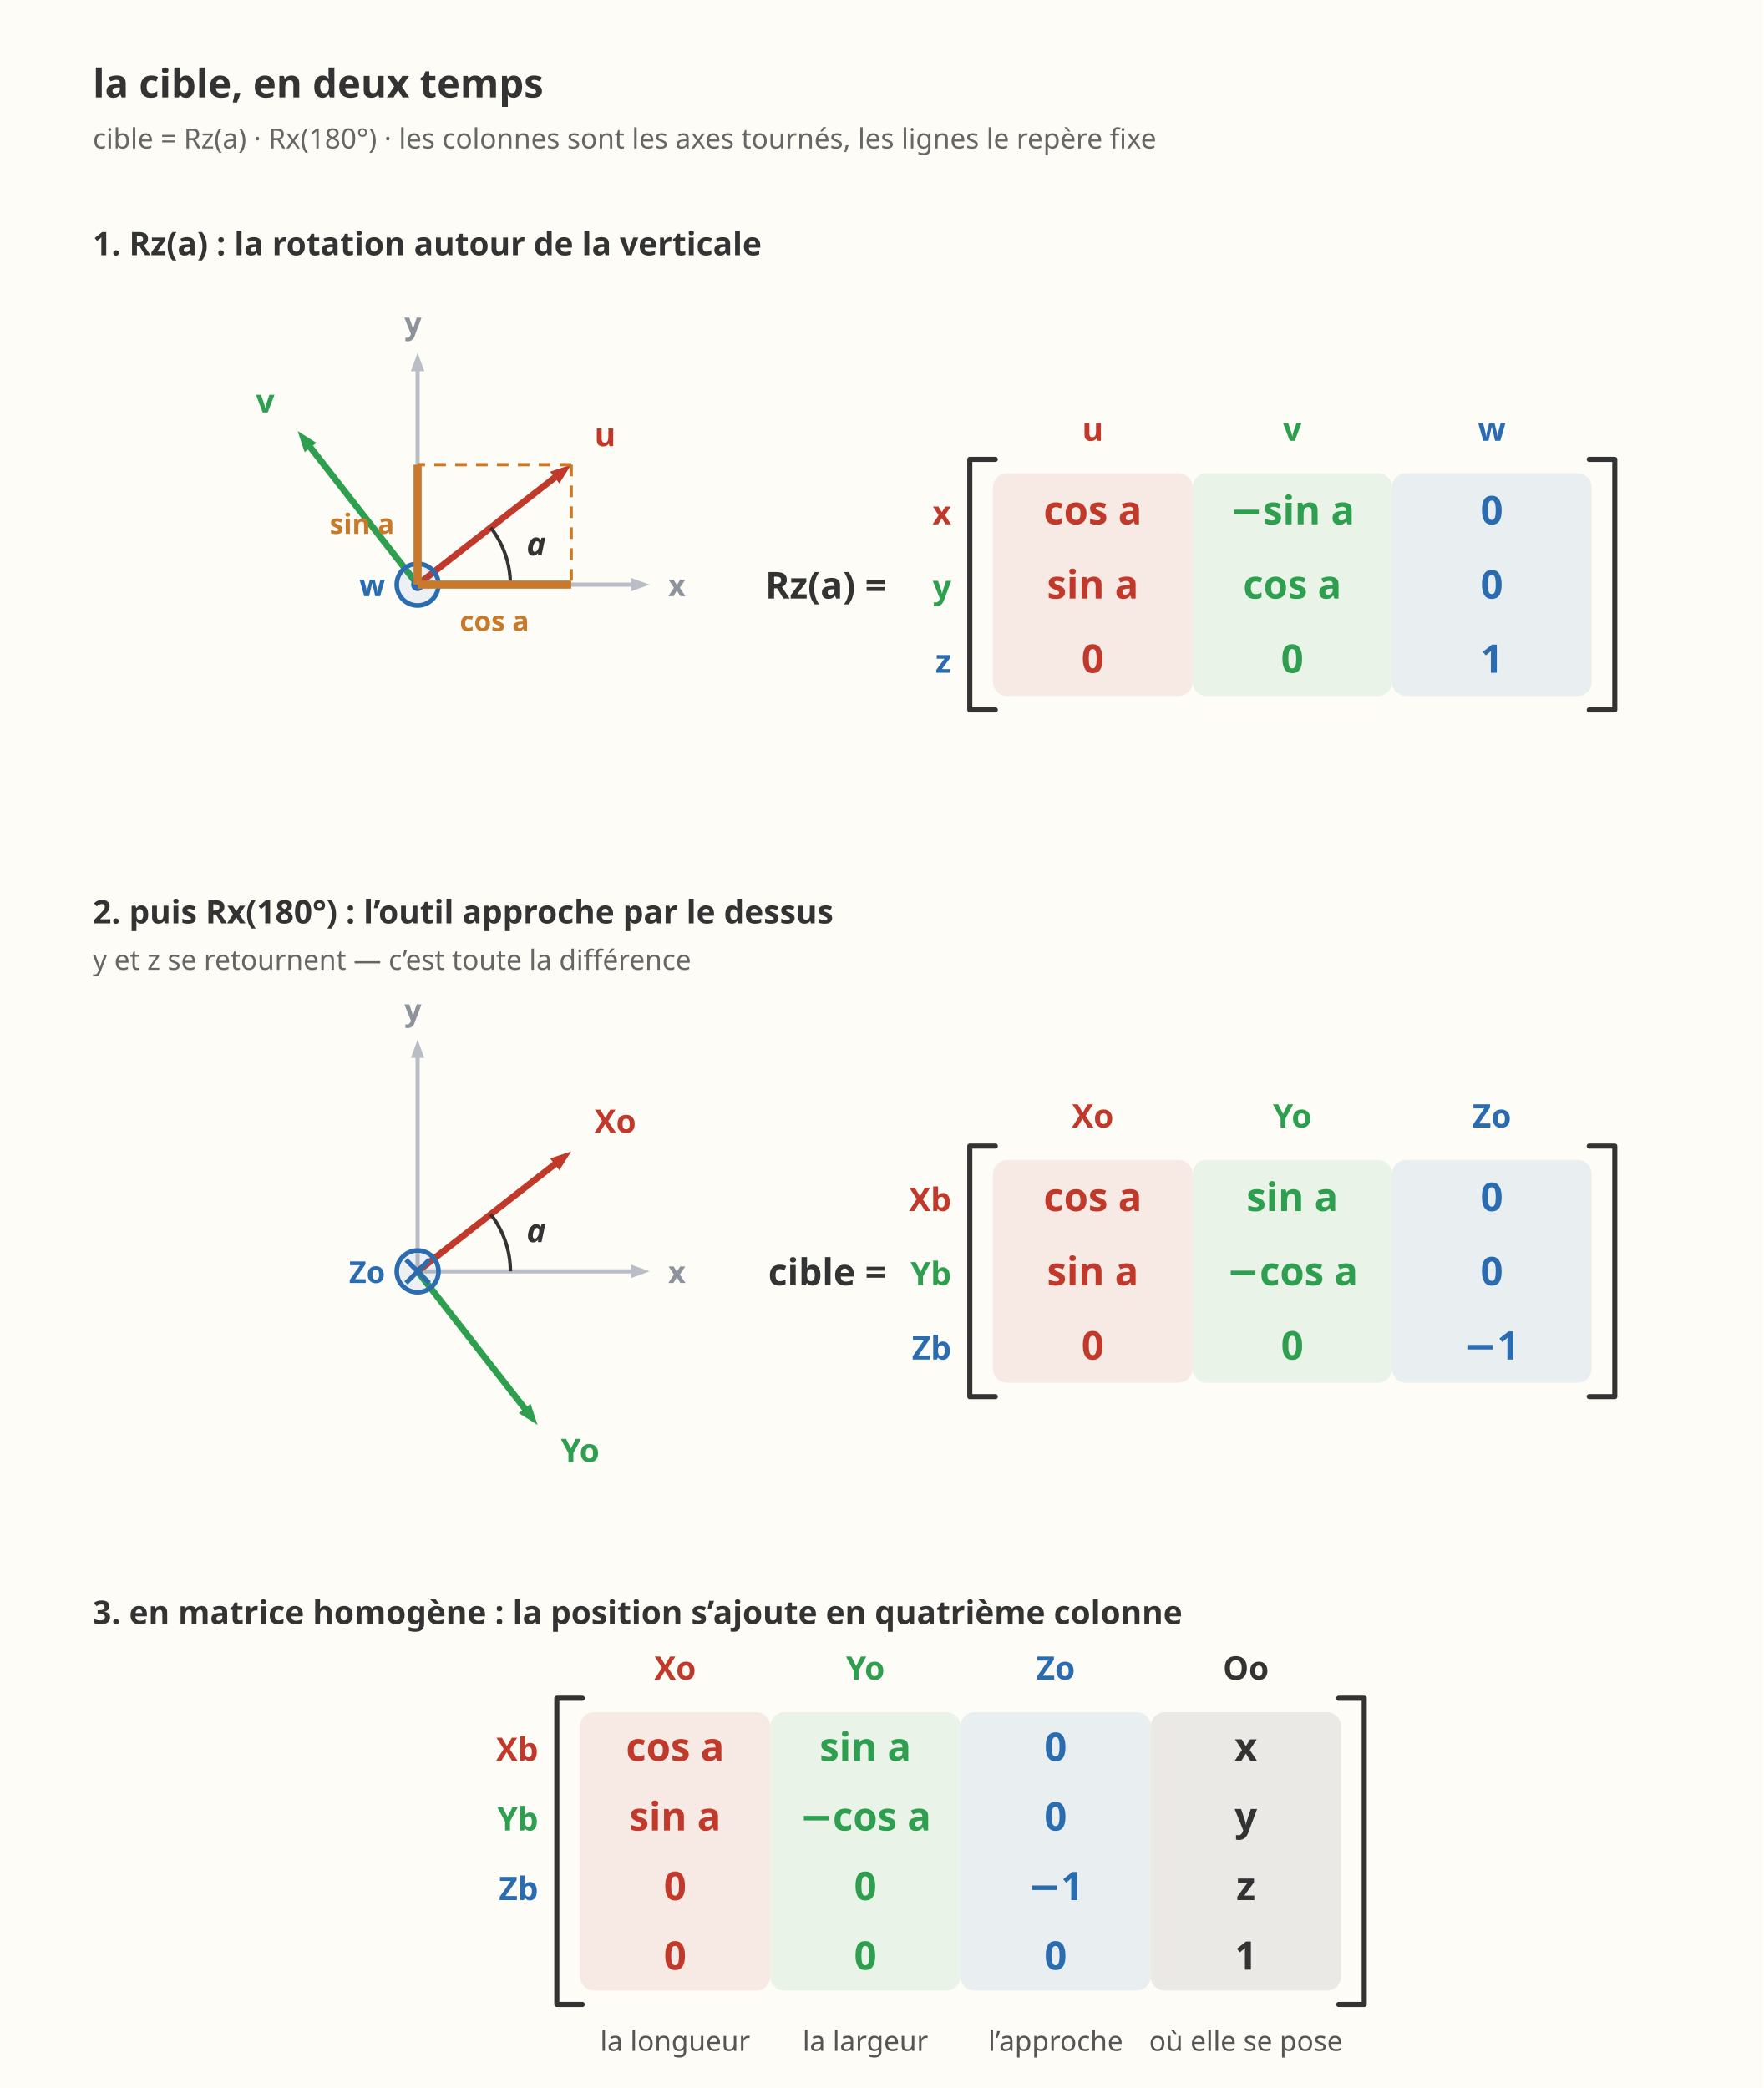
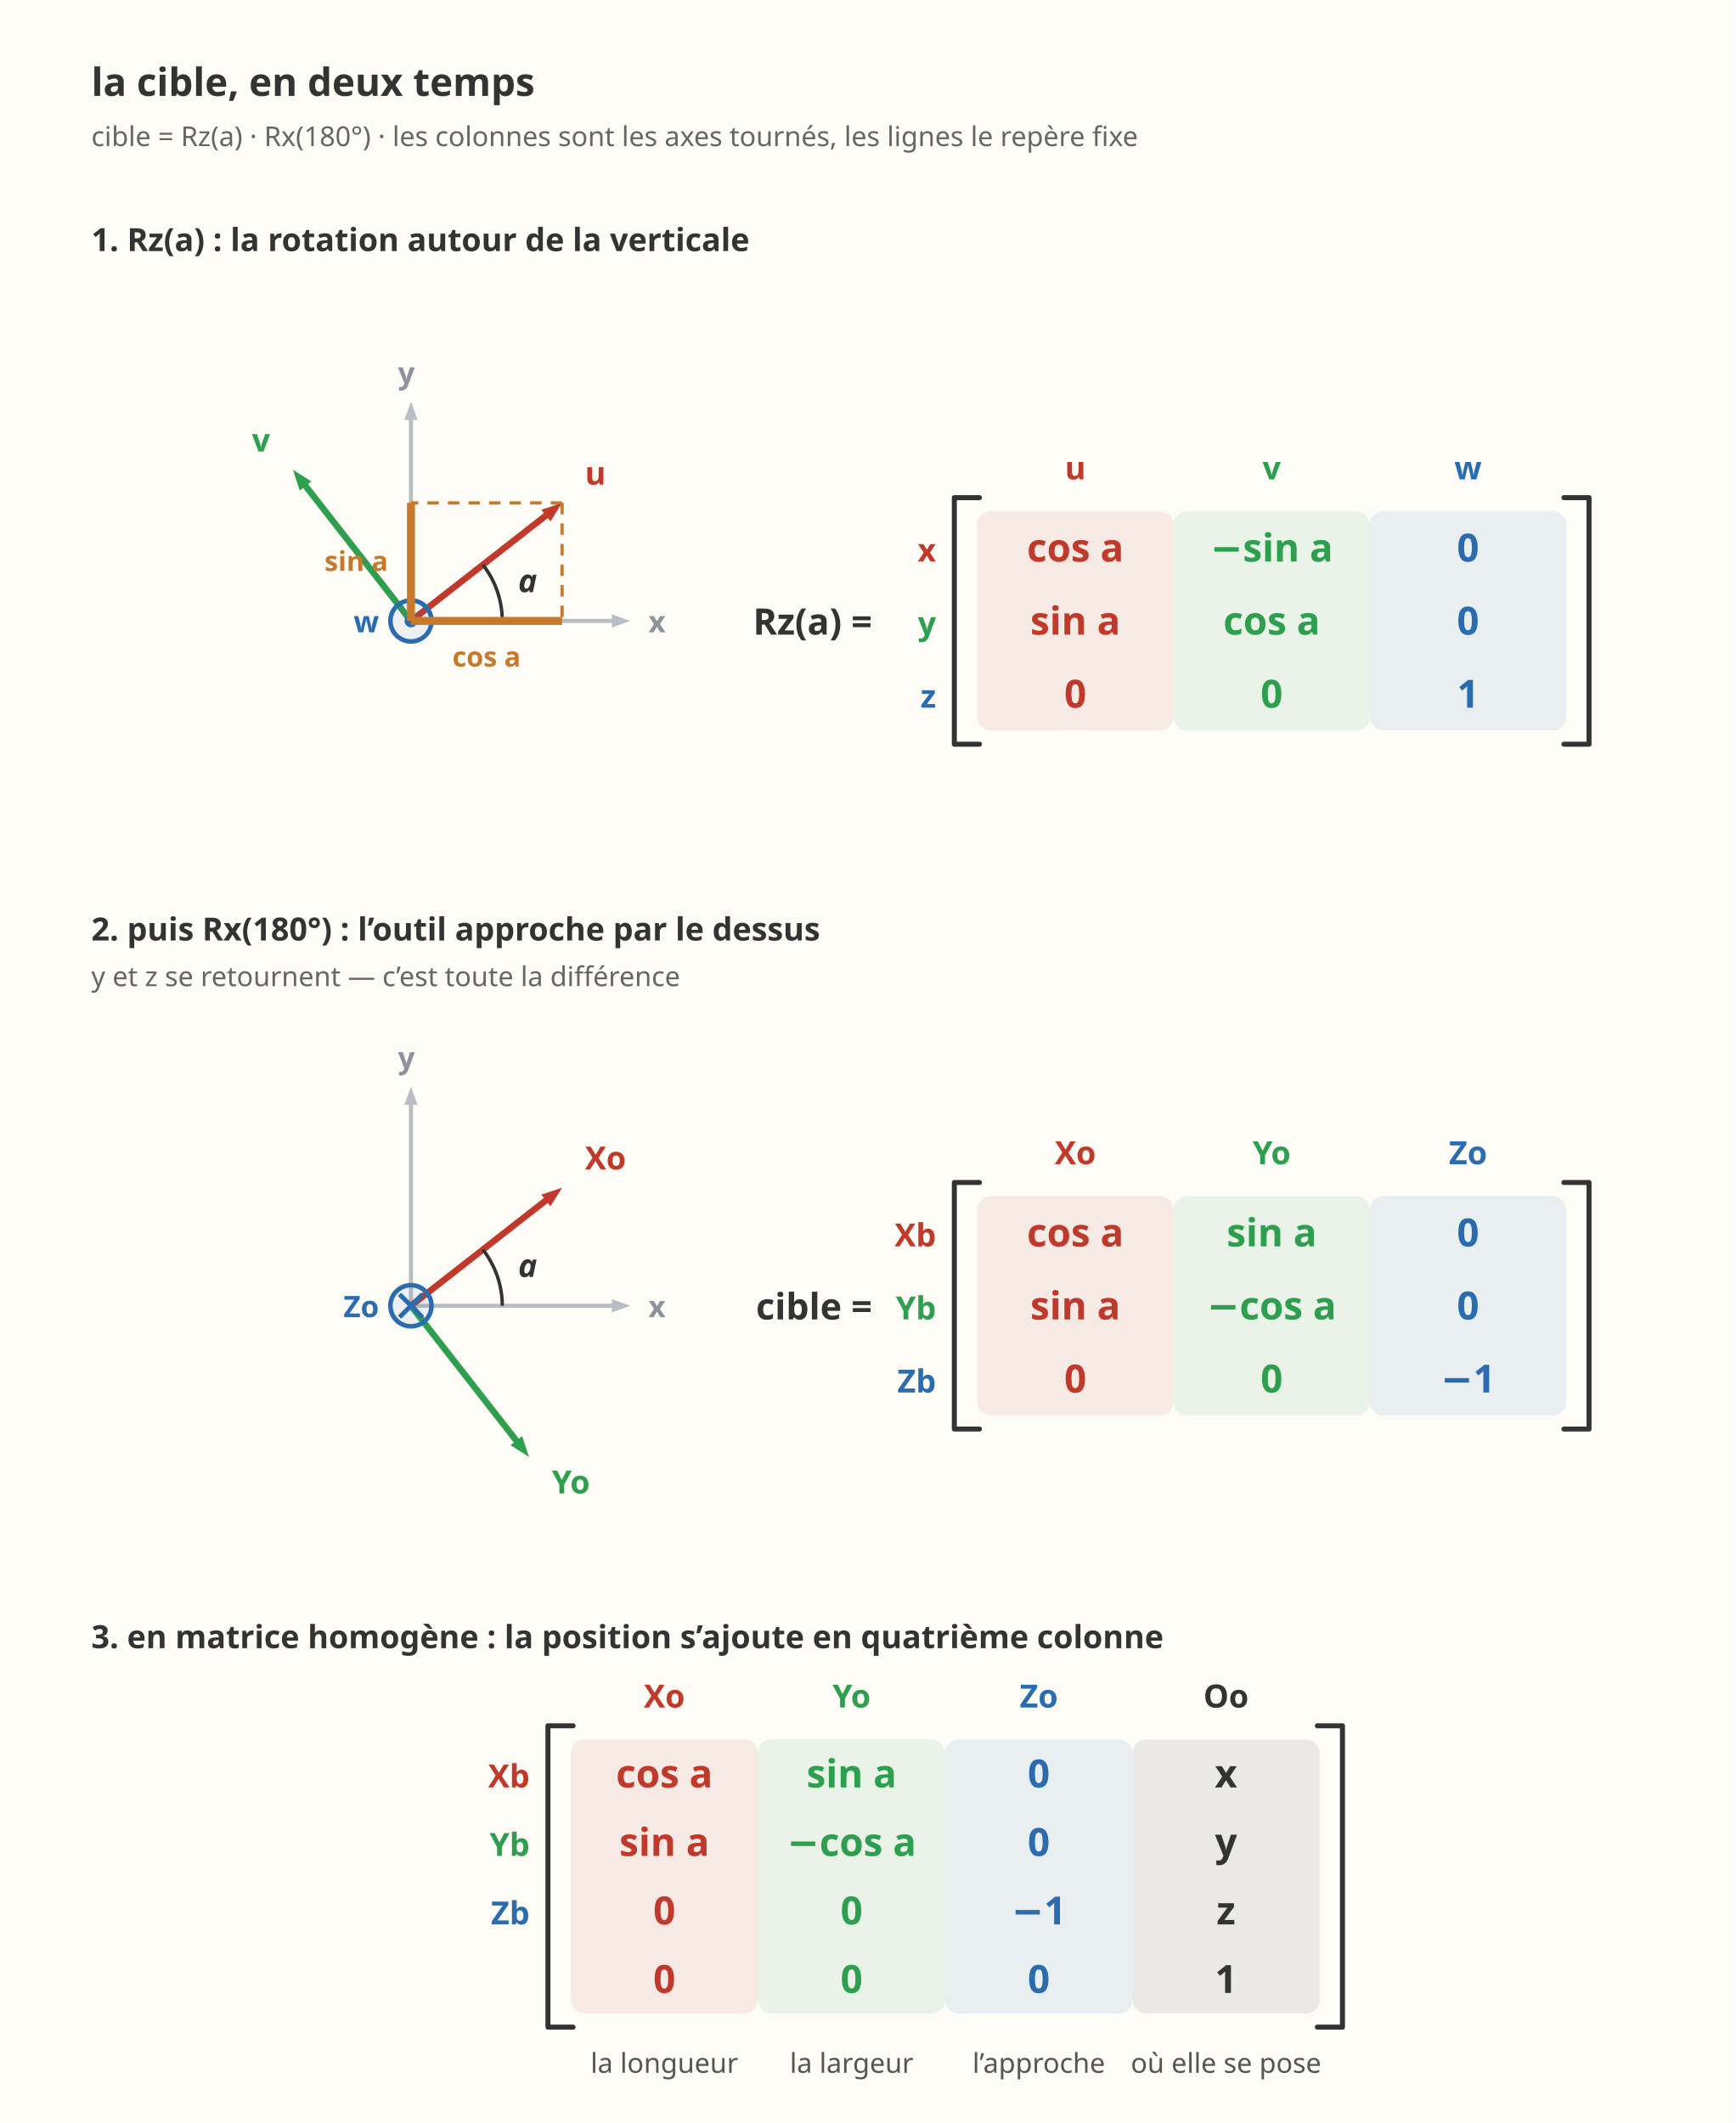
- <svg xmlns="http://www.w3.org/2000/svg" viewBox="0 0 760 900" width="760" height="900" role="img" aria-label="La matrice d une cible orientee, en deux temps">
-   <rect width="760" height="900" fill="#fdfcf7" />
+ <svg xmlns="http://www.w3.org/2000/svg" viewBox="0 0 760 930" width="760" height="930" role="img" aria-label="La matrice d une cible orientee, en deux temps">
+   <rect width="760" height="930" fill="#fdfcf7" />
  <text x="40.0" y="42.0" font-family="IBM Plex Sans, Segoe UI, sans-serif" font-size="17" font-weight="600" fill="#333" text-anchor="start">la cible, en deux temps</text>
  <text x="40.0" y="64.0" font-family="IBM Plex Sans, Segoe UI, sans-serif" font-size="12" font-weight="400" fill="#666" text-anchor="start">cible = Rz(a) · Rx(180°) · les colonnes sont les axes tournés, les lignes le repère fixe</text>
  <text x="40.0" y="110.0" font-family="IBM Plex Sans, Segoe UI, sans-serif" font-size="14" font-weight="700" fill="#333" text-anchor="start">1. Rz(a) : la rotation autour de la verticale</text>
-   <line x1="180.0" y1="252.0" x2="274.4" y2="252.0" stroke="#b9bec6" stroke-width="1.8" stroke-linecap="round" />
-   <polygon points="280.0,252.0 272.0,254.9 272.0,249.1" fill="#b9bec6" />
-   <line x1="180.0" y1="252.0" x2="180.0" y2="157.6" stroke="#b9bec6" stroke-width="1.8" stroke-linecap="round" />
-   <polygon points="180.0,152.0 182.9,160.0 177.1,160.0" fill="#b9bec6" />
-   <text x="288.0" y="257.0" font-family="IBM Plex Sans, Segoe UI, sans-serif" font-size="13" font-weight="700" fill="#8d939c" text-anchor="start">x</text>
-   <text x="178.0" y="144.0" font-family="IBM Plex Sans, Segoe UI, sans-serif" font-size="13" font-weight="700" fill="#8d939c" text-anchor="middle">y</text>
-   <line x1="180.0" y1="252.0" x2="241.2" y2="204.2" stroke="#c0392b" stroke-width="2.8" stroke-linecap="round" />
-   <polygon points="246.2,200.3 241.1,208.4 237.1,203.3" fill="#c0392b" />
-   <text x="256.2" y="192.3" font-family="IBM Plex Sans, Segoe UI, sans-serif" font-size="14" font-weight="700" fill="#c0392b" text-anchor="start">u</text>
-   <line x1="180.0" y1="252.0" x2="132.2" y2="190.8" stroke="#2e9e4f" stroke-width="2.8" stroke-linecap="round" />
-   <polygon points="128.3,185.8 136.4,190.9 131.3,194.9" fill="#2e9e4f" />
-   <text x="118.3" y="177.8" font-family="IBM Plex Sans, Segoe UI, sans-serif" font-size="14" font-weight="700" fill="#2e9e4f" text-anchor="end">v</text>
-   <circle cx="180.0" cy="252.0" r="9" fill="#2b6cb0" fill-opacity="0.08" stroke="#2b6cb0" stroke-width="2" />
-   <circle cx="180.0" cy="252.0" r="2.8" fill="#2b6cb0" />
-   <text x="166.0" y="257.0" font-family="IBM Plex Sans, Segoe UI, sans-serif" font-size="13" font-weight="700" fill="#2b6cb0" text-anchor="end">w</text>
-   <path d="M 220.0 252.0 A 40.0 40.0 0 0 0 211.5 227.4" fill="none" stroke="#333" stroke-width="1.5" />
-   <text x="231.1" y="239.4" font-family="IBM Plex Sans, Segoe UI, sans-serif" font-size="14" font-weight="700" fill="#333" text-anchor="middle" font-style="italic">a</text>
-   <line x1="246.2" y1="200.3" x2="246.2" y2="252.0" stroke="#c8792a" stroke-width="1.4" stroke-dasharray="5 4" />
-   <line x1="246.2" y1="200.3" x2="180.0" y2="200.3" stroke="#c8792a" stroke-width="1.4" stroke-dasharray="5 4" />
-   <line x1="180.0" y1="252.0" x2="246.2" y2="252.0" stroke="#c8792a" stroke-width="3.5" />
-   <line x1="180.0" y1="252.0" x2="180.0" y2="200.3" stroke="#c8792a" stroke-width="3.5" />
-   <text x="213.1" y="272.0" font-family="IBM Plex Sans, Segoe UI, sans-serif" font-size="12" font-weight="700" fill="#c8792a" text-anchor="middle">cos a</text>
-   <text x="170.0" y="230.1" font-family="IBM Plex Sans, Segoe UI, sans-serif" font-size="12" font-weight="700" fill="#c8792a" text-anchor="end">sin a</text>
-   <text x="471.0" y="190.0" font-family="IBM Plex Sans, Segoe UI, sans-serif" font-size="14" font-weight="700" fill="#c0392b" text-anchor="middle">u</text>
-   <text x="557.0" y="190.0" font-family="IBM Plex Sans, Segoe UI, sans-serif" font-size="14" font-weight="700" fill="#2e9e4f" text-anchor="middle">v</text>
-   <text x="643.0" y="190.0" font-family="IBM Plex Sans, Segoe UI, sans-serif" font-size="14" font-weight="700" fill="#2b6cb0" text-anchor="middle">w</text>
-   <text x="410.0" y="226.0" font-family="IBM Plex Sans, Segoe UI, sans-serif" font-size="14" font-weight="700" fill="#c0392b" text-anchor="end">x</text>
-   <text x="410.0" y="258.0" font-family="IBM Plex Sans, Segoe UI, sans-serif" font-size="14" font-weight="700" fill="#2e9e4f" text-anchor="end">y</text>
-   <text x="410.0" y="290.0" font-family="IBM Plex Sans, Segoe UI, sans-serif" font-size="14" font-weight="700" fill="#2b6cb0" text-anchor="end">z</text>
-   <rect x="428.0" y="204.0" width="86.0" height="96.0" rx="6" fill="#c0392b" fill-opacity="0.09" />
-   <rect x="514.0" y="204.0" width="86.0" height="96.0" rx="6" fill="#2e9e4f" fill-opacity="0.09" />
-   <rect x="600.0" y="204.0" width="86.0" height="96.0" rx="6" fill="#2b6cb0" fill-opacity="0.09" />
-   <path d="M 429.0 198.0 h -11.0 v 108.0 h 11.0" fill="none" stroke="#333" stroke-width="2.2" stroke-linecap="round" stroke-linejoin="round" />
-   <path d="M 685.0 198.0 h 11.0 v 108.0 h -11.0" fill="none" stroke="#333" stroke-width="2.2" stroke-linecap="round" stroke-linejoin="round" />
-   <text x="471.0" y="226.0" font-family="IBM Plex Sans, Segoe UI, sans-serif" font-size="17" font-weight="700" fill="#c0392b" text-anchor="middle">cos a</text>
-   <text x="557.0" y="226.0" font-family="IBM Plex Sans, Segoe UI, sans-serif" font-size="17" font-weight="700" fill="#2e9e4f" text-anchor="middle">−sin a</text>
-   <text x="643.0" y="226.0" font-family="IBM Plex Sans, Segoe UI, sans-serif" font-size="17" font-weight="700" fill="#2b6cb0" text-anchor="middle">0</text>
-   <text x="471.0" y="258.0" font-family="IBM Plex Sans, Segoe UI, sans-serif" font-size="17" font-weight="700" fill="#c0392b" text-anchor="middle">sin a</text>
-   <text x="557.0" y="258.0" font-family="IBM Plex Sans, Segoe UI, sans-serif" font-size="17" font-weight="700" fill="#2e9e4f" text-anchor="middle">cos a</text>
-   <text x="643.0" y="258.0" font-family="IBM Plex Sans, Segoe UI, sans-serif" font-size="17" font-weight="700" fill="#2b6cb0" text-anchor="middle">0</text>
-   <text x="471.0" y="290.0" font-family="IBM Plex Sans, Segoe UI, sans-serif" font-size="17" font-weight="700" fill="#c0392b" text-anchor="middle">0</text>
-   <text x="557.0" y="290.0" font-family="IBM Plex Sans, Segoe UI, sans-serif" font-size="17" font-weight="700" fill="#2e9e4f" text-anchor="middle">0</text>
-   <text x="643.0" y="290.0" font-family="IBM Plex Sans, Segoe UI, sans-serif" font-size="17" font-weight="700" fill="#2b6cb0" text-anchor="middle">1</text>
-   <text x="382.0" y="258.0" font-family="IBM Plex Sans, Segoe UI, sans-serif" font-size="16" font-weight="700" fill="#333" text-anchor="end">Rz(a) =</text>
-   <text x="40.0" y="398.0" font-family="IBM Plex Sans, Segoe UI, sans-serif" font-size="14" font-weight="700" fill="#333" text-anchor="start">2. puis Rx(180°) : l’outil approche par le dessus</text>
-   <text x="40.0" y="418.0" font-family="IBM Plex Sans, Segoe UI, sans-serif" font-size="12" font-weight="400" fill="#666" text-anchor="start">y et z se retournent — c’est toute la différence</text>
-   <line x1="180.0" y1="548.0" x2="274.4" y2="548.0" stroke="#b9bec6" stroke-width="1.8" stroke-linecap="round" />
-   <polygon points="280.0,548.0 272.0,550.9 272.0,545.1" fill="#b9bec6" />
-   <line x1="180.0" y1="548.0" x2="180.0" y2="453.6" stroke="#b9bec6" stroke-width="1.8" stroke-linecap="round" />
-   <polygon points="180.0,448.0 182.9,456.0 177.1,456.0" fill="#b9bec6" />
-   <text x="288.0" y="553.0" font-family="IBM Plex Sans, Segoe UI, sans-serif" font-size="13" font-weight="700" fill="#8d939c" text-anchor="start">x</text>
-   <text x="178.0" y="440.0" font-family="IBM Plex Sans, Segoe UI, sans-serif" font-size="13" font-weight="700" fill="#8d939c" text-anchor="middle">y</text>
-   <line x1="180.0" y1="548.0" x2="241.2" y2="500.2" stroke="#c0392b" stroke-width="2.8" stroke-linecap="round" />
-   <polygon points="246.2,496.3 241.1,504.4 237.1,499.3" fill="#c0392b" />
-   <text x="256.2" y="488.3" font-family="IBM Plex Sans, Segoe UI, sans-serif" font-size="14" font-weight="700" fill="#c0392b" text-anchor="start">Xo</text>
-   <line x1="180.0" y1="548.0" x2="227.8" y2="609.2" stroke="#2e9e4f" stroke-width="2.8" stroke-linecap="round" />
-   <polygon points="231.7,614.2 223.6,609.1 228.7,605.1" fill="#2e9e4f" />
-   <text x="241.7" y="630.2" font-family="IBM Plex Sans, Segoe UI, sans-serif" font-size="14" font-weight="700" fill="#2e9e4f" text-anchor="start">Yo</text>
-   <circle cx="180.0" cy="548.0" r="9" fill="#2b6cb0" fill-opacity="0.08" stroke="#2b6cb0" stroke-width="2" />
-   <line x1="175.0" y1="543.0" x2="185.0" y2="553.0" stroke="#2b6cb0" stroke-width="2" />
-   <line x1="175.0" y1="553.0" x2="185.0" y2="543.0" stroke="#2b6cb0" stroke-width="2" />
-   <text x="166.0" y="553.0" font-family="IBM Plex Sans, Segoe UI, sans-serif" font-size="13" font-weight="700" fill="#2b6cb0" text-anchor="end">Zo</text>
-   <path d="M 220.0 548.0 A 40.0 40.0 0 0 0 211.5 523.4" fill="none" stroke="#333" stroke-width="1.5" />
-   <text x="231.1" y="535.4" font-family="IBM Plex Sans, Segoe UI, sans-serif" font-size="14" font-weight="700" fill="#333" text-anchor="middle" font-style="italic">a</text>
-   <text x="471.0" y="486.0" font-family="IBM Plex Sans, Segoe UI, sans-serif" font-size="14" font-weight="700" fill="#c0392b" text-anchor="middle">Xo</text>
-   <text x="557.0" y="486.0" font-family="IBM Plex Sans, Segoe UI, sans-serif" font-size="14" font-weight="700" fill="#2e9e4f" text-anchor="middle">Yo</text>
-   <text x="643.0" y="486.0" font-family="IBM Plex Sans, Segoe UI, sans-serif" font-size="14" font-weight="700" fill="#2b6cb0" text-anchor="middle">Zo</text>
-   <text x="410.0" y="522.0" font-family="IBM Plex Sans, Segoe UI, sans-serif" font-size="14" font-weight="700" fill="#c0392b" text-anchor="end">Xb</text>
-   <text x="410.0" y="554.0" font-family="IBM Plex Sans, Segoe UI, sans-serif" font-size="14" font-weight="700" fill="#2e9e4f" text-anchor="end">Yb</text>
-   <text x="410.0" y="586.0" font-family="IBM Plex Sans, Segoe UI, sans-serif" font-size="14" font-weight="700" fill="#2b6cb0" text-anchor="end">Zb</text>
-   <rect x="428.0" y="500.0" width="86.0" height="96.0" rx="6" fill="#c0392b" fill-opacity="0.09" />
-   <rect x="514.0" y="500.0" width="86.0" height="96.0" rx="6" fill="#2e9e4f" fill-opacity="0.09" />
-   <rect x="600.0" y="500.0" width="86.0" height="96.0" rx="6" fill="#2b6cb0" fill-opacity="0.09" />
-   <path d="M 429.0 494.0 h -11.0 v 108.0 h 11.0" fill="none" stroke="#333" stroke-width="2.2" stroke-linecap="round" stroke-linejoin="round" />
-   <path d="M 685.0 494.0 h 11.0 v 108.0 h -11.0" fill="none" stroke="#333" stroke-width="2.2" stroke-linecap="round" stroke-linejoin="round" />
-   <text x="471.0" y="522.0" font-family="IBM Plex Sans, Segoe UI, sans-serif" font-size="17" font-weight="700" fill="#c0392b" text-anchor="middle">cos a</text>
-   <text x="557.0" y="522.0" font-family="IBM Plex Sans, Segoe UI, sans-serif" font-size="17" font-weight="700" fill="#2e9e4f" text-anchor="middle">sin a</text>
-   <text x="643.0" y="522.0" font-family="IBM Plex Sans, Segoe UI, sans-serif" font-size="17" font-weight="700" fill="#2b6cb0" text-anchor="middle">0</text>
-   <text x="471.0" y="554.0" font-family="IBM Plex Sans, Segoe UI, sans-serif" font-size="17" font-weight="700" fill="#c0392b" text-anchor="middle">sin a</text>
-   <text x="557.0" y="554.0" font-family="IBM Plex Sans, Segoe UI, sans-serif" font-size="17" font-weight="700" fill="#2e9e4f" text-anchor="middle">−cos a</text>
-   <text x="643.0" y="554.0" font-family="IBM Plex Sans, Segoe UI, sans-serif" font-size="17" font-weight="700" fill="#2b6cb0" text-anchor="middle">0</text>
-   <text x="471.0" y="586.0" font-family="IBM Plex Sans, Segoe UI, sans-serif" font-size="17" font-weight="700" fill="#c0392b" text-anchor="middle">0</text>
-   <text x="557.0" y="586.0" font-family="IBM Plex Sans, Segoe UI, sans-serif" font-size="17" font-weight="700" fill="#2e9e4f" text-anchor="middle">0</text>
-   <text x="643.0" y="586.0" font-family="IBM Plex Sans, Segoe UI, sans-serif" font-size="17" font-weight="700" fill="#2b6cb0" text-anchor="middle">−1</text>
-   <text x="382.0" y="554.0" font-family="IBM Plex Sans, Segoe UI, sans-serif" font-size="16" font-weight="700" fill="#333" text-anchor="end">cible =</text>
-   <text x="40.0" y="700.0" font-family="IBM Plex Sans, Segoe UI, sans-serif" font-size="14" font-weight="700" fill="#333" text-anchor="start">3. en matrice homogène : la position s’ajoute en quatrième colonne</text>
-   <text x="291.0" y="724.0" font-family="IBM Plex Sans, Segoe UI, sans-serif" font-size="14" font-weight="700" fill="#c0392b" text-anchor="middle">Xo</text>
-   <text x="373.0" y="724.0" font-family="IBM Plex Sans, Segoe UI, sans-serif" font-size="14" font-weight="700" fill="#2e9e4f" text-anchor="middle">Yo</text>
-   <text x="455.0" y="724.0" font-family="IBM Plex Sans, Segoe UI, sans-serif" font-size="14" font-weight="700" fill="#2b6cb0" text-anchor="middle">Zo</text>
-   <text x="537.0" y="724.0" font-family="IBM Plex Sans, Segoe UI, sans-serif" font-size="14" font-weight="700" fill="#333" text-anchor="middle">Oo</text>
-   <text x="232.0" y="759.0" font-family="IBM Plex Sans, Segoe UI, sans-serif" font-size="14" font-weight="700" fill="#c0392b" text-anchor="end">Xb</text>
-   <text x="232.0" y="789.0" font-family="IBM Plex Sans, Segoe UI, sans-serif" font-size="14" font-weight="700" fill="#2e9e4f" text-anchor="end">Yb</text>
-   <text x="232.0" y="819.0" font-family="IBM Plex Sans, Segoe UI, sans-serif" font-size="14" font-weight="700" fill="#2b6cb0" text-anchor="end">Zb</text>
-   <rect x="250.0" y="738.0" width="82.0" height="120.0" rx="6" fill="#c0392b" fill-opacity="0.09" />
-   <rect x="332.0" y="738.0" width="82.0" height="120.0" rx="6" fill="#2e9e4f" fill-opacity="0.09" />
-   <rect x="414.0" y="738.0" width="82.0" height="120.0" rx="6" fill="#2b6cb0" fill-opacity="0.09" />
-   <rect x="496.0" y="738.0" width="82.0" height="120.0" rx="6" fill="#333" fill-opacity="0.09" />
-   <path d="M 251.0 732.0 h -11.0 v 132.0 h 11.0" fill="none" stroke="#333" stroke-width="2.2" stroke-linecap="round" stroke-linejoin="round" />
-   <path d="M 577.0 732.0 h 11.0 v 132.0 h -11.0" fill="none" stroke="#333" stroke-width="2.2" stroke-linecap="round" stroke-linejoin="round" />
-   <text x="291.0" y="759.0" font-family="IBM Plex Sans, Segoe UI, sans-serif" font-size="17" font-weight="700" fill="#c0392b" text-anchor="middle">cos a</text>
-   <text x="373.0" y="759.0" font-family="IBM Plex Sans, Segoe UI, sans-serif" font-size="17" font-weight="700" fill="#2e9e4f" text-anchor="middle">sin a</text>
-   <text x="455.0" y="759.0" font-family="IBM Plex Sans, Segoe UI, sans-serif" font-size="17" font-weight="700" fill="#2b6cb0" text-anchor="middle">0</text>
-   <text x="537.0" y="759.0" font-family="IBM Plex Sans, Segoe UI, sans-serif" font-size="17" font-weight="700" fill="#333" text-anchor="middle">x</text>
-   <text x="291.0" y="789.0" font-family="IBM Plex Sans, Segoe UI, sans-serif" font-size="17" font-weight="700" fill="#c0392b" text-anchor="middle">sin a</text>
-   <text x="373.0" y="789.0" font-family="IBM Plex Sans, Segoe UI, sans-serif" font-size="17" font-weight="700" fill="#2e9e4f" text-anchor="middle">−cos a</text>
-   <text x="455.0" y="789.0" font-family="IBM Plex Sans, Segoe UI, sans-serif" font-size="17" font-weight="700" fill="#2b6cb0" text-anchor="middle">0</text>
-   <text x="537.0" y="789.0" font-family="IBM Plex Sans, Segoe UI, sans-serif" font-size="17" font-weight="700" fill="#333" text-anchor="middle">y</text>
-   <text x="291.0" y="819.0" font-family="IBM Plex Sans, Segoe UI, sans-serif" font-size="17" font-weight="700" fill="#c0392b" text-anchor="middle">0</text>
-   <text x="373.0" y="819.0" font-family="IBM Plex Sans, Segoe UI, sans-serif" font-size="17" font-weight="700" fill="#2e9e4f" text-anchor="middle">0</text>
-   <text x="455.0" y="819.0" font-family="IBM Plex Sans, Segoe UI, sans-serif" font-size="17" font-weight="700" fill="#2b6cb0" text-anchor="middle">−1</text>
-   <text x="537.0" y="819.0" font-family="IBM Plex Sans, Segoe UI, sans-serif" font-size="17" font-weight="700" fill="#333" text-anchor="middle">z</text>
-   <text x="291.0" y="849.0" font-family="IBM Plex Sans, Segoe UI, sans-serif" font-size="17" font-weight="700" fill="#c0392b" text-anchor="middle">0</text>
-   <text x="373.0" y="849.0" font-family="IBM Plex Sans, Segoe UI, sans-serif" font-size="17" font-weight="700" fill="#2e9e4f" text-anchor="middle">0</text>
-   <text x="455.0" y="849.0" font-family="IBM Plex Sans, Segoe UI, sans-serif" font-size="17" font-weight="700" fill="#2b6cb0" text-anchor="middle">0</text>
-   <text x="537.0" y="849.0" font-family="IBM Plex Sans, Segoe UI, sans-serif" font-size="17" font-weight="700" fill="#333" text-anchor="middle">1</text>
-   <text x="291.0" y="884.0" font-family="IBM Plex Sans, Segoe UI, sans-serif" font-size="12" font-weight="400" fill="#555" text-anchor="middle">la longueur</text>
-   <text x="373.0" y="884.0" font-family="IBM Plex Sans, Segoe UI, sans-serif" font-size="12" font-weight="400" fill="#555" text-anchor="middle">la largeur</text>
-   <text x="455.0" y="884.0" font-family="IBM Plex Sans, Segoe UI, sans-serif" font-size="12" font-weight="400" fill="#555" text-anchor="middle">l’approche</text>
-   <text x="537.0" y="884.0" font-family="IBM Plex Sans, Segoe UI, sans-serif" font-size="12" font-weight="400" fill="#555" text-anchor="middle">où elle se pose</text>
+   <line x1="180.0" y1="272.0" x2="270.4" y2="272.0" stroke="#b9bec6" stroke-width="1.8" stroke-linecap="round" />
+   <polygon points="276.0,272.0 268.0,274.9 268.0,269.1" fill="#b9bec6" />
+   <line x1="180.0" y1="272.0" x2="180.0" y2="181.6" stroke="#b9bec6" stroke-width="1.8" stroke-linecap="round" />
+   <polygon points="180.0,176.0 182.9,184.0 177.1,184.0" fill="#b9bec6" />
+   <text x="284.0" y="277.0" font-family="IBM Plex Sans, Segoe UI, sans-serif" font-size="13" font-weight="700" fill="#8d939c" text-anchor="start">x</text>
+   <text x="178.0" y="168.0" font-family="IBM Plex Sans, Segoe UI, sans-serif" font-size="13" font-weight="700" fill="#8d939c" text-anchor="middle">y</text>
+   <line x1="180.0" y1="272.0" x2="241.2" y2="224.2" stroke="#c0392b" stroke-width="2.8" stroke-linecap="round" />
+   <polygon points="246.2,220.3 241.1,228.4 237.1,223.3" fill="#c0392b" />
+   <text x="256.2" y="212.3" font-family="IBM Plex Sans, Segoe UI, sans-serif" font-size="14" font-weight="700" fill="#c0392b" text-anchor="start">u</text>
+   <line x1="180.0" y1="272.0" x2="132.2" y2="210.8" stroke="#2e9e4f" stroke-width="2.8" stroke-linecap="round" />
+   <polygon points="128.3,205.8 136.4,210.9 131.3,214.9" fill="#2e9e4f" />
+   <text x="118.3" y="197.8" font-family="IBM Plex Sans, Segoe UI, sans-serif" font-size="14" font-weight="700" fill="#2e9e4f" text-anchor="end">v</text>
+   <circle cx="180.0" cy="272.0" r="9" fill="#2b6cb0" fill-opacity="0.08" stroke="#2b6cb0" stroke-width="2" />
+   <circle cx="180.0" cy="272.0" r="2.8" fill="#2b6cb0" />
+   <text x="166.0" y="277.0" font-family="IBM Plex Sans, Segoe UI, sans-serif" font-size="13" font-weight="700" fill="#2b6cb0" text-anchor="end">w</text>
+   <path d="M 220.0 272.0 A 40.0 40.0 0 0 0 211.5 247.4" fill="none" stroke="#333" stroke-width="1.5" />
+   <text x="231.1" y="259.4" font-family="IBM Plex Sans, Segoe UI, sans-serif" font-size="14" font-weight="700" fill="#333" text-anchor="middle" font-style="italic">a</text>
+   <line x1="246.2" y1="220.3" x2="246.2" y2="272.0" stroke="#c8792a" stroke-width="1.4" stroke-dasharray="5 4" />
+   <line x1="246.2" y1="220.3" x2="180.0" y2="220.3" stroke="#c8792a" stroke-width="1.4" stroke-dasharray="5 4" />
+   <line x1="180.0" y1="272.0" x2="246.2" y2="272.0" stroke="#c8792a" stroke-width="3.5" />
+   <line x1="180.0" y1="272.0" x2="180.0" y2="220.3" stroke="#c8792a" stroke-width="3.5" />
+   <text x="213.1" y="292.0" font-family="IBM Plex Sans, Segoe UI, sans-serif" font-size="12" font-weight="700" fill="#c8792a" text-anchor="middle">cos a</text>
+   <text x="170.0" y="250.1" font-family="IBM Plex Sans, Segoe UI, sans-serif" font-size="12" font-weight="700" fill="#c8792a" text-anchor="end">sin a</text>
+   <text x="471.0" y="210.0" font-family="IBM Plex Sans, Segoe UI, sans-serif" font-size="14" font-weight="700" fill="#c0392b" text-anchor="middle">u</text>
+   <text x="557.0" y="210.0" font-family="IBM Plex Sans, Segoe UI, sans-serif" font-size="14" font-weight="700" fill="#2e9e4f" text-anchor="middle">v</text>
+   <text x="643.0" y="210.0" font-family="IBM Plex Sans, Segoe UI, sans-serif" font-size="14" font-weight="700" fill="#2b6cb0" text-anchor="middle">w</text>
+   <text x="410.0" y="246.0" font-family="IBM Plex Sans, Segoe UI, sans-serif" font-size="14" font-weight="700" fill="#c0392b" text-anchor="end">x</text>
+   <text x="410.0" y="278.0" font-family="IBM Plex Sans, Segoe UI, sans-serif" font-size="14" font-weight="700" fill="#2e9e4f" text-anchor="end">y</text>
+   <text x="410.0" y="310.0" font-family="IBM Plex Sans, Segoe UI, sans-serif" font-size="14" font-weight="700" fill="#2b6cb0" text-anchor="end">z</text>
+   <rect x="428.0" y="224.0" width="86.0" height="96.0" rx="6" fill="#c0392b" fill-opacity="0.09" />
+   <rect x="514.0" y="224.0" width="86.0" height="96.0" rx="6" fill="#2e9e4f" fill-opacity="0.09" />
+   <rect x="600.0" y="224.0" width="86.0" height="96.0" rx="6" fill="#2b6cb0" fill-opacity="0.09" />
+   <path d="M 429.0 218.0 h -11.0 v 108.0 h 11.0" fill="none" stroke="#333" stroke-width="2.2" stroke-linecap="round" stroke-linejoin="round" />
+   <path d="M 685.0 218.0 h 11.0 v 108.0 h -11.0" fill="none" stroke="#333" stroke-width="2.2" stroke-linecap="round" stroke-linejoin="round" />
+   <text x="471.0" y="246.0" font-family="IBM Plex Sans, Segoe UI, sans-serif" font-size="17" font-weight="700" fill="#c0392b" text-anchor="middle">cos a</text>
+   <text x="557.0" y="246.0" font-family="IBM Plex Sans, Segoe UI, sans-serif" font-size="17" font-weight="700" fill="#2e9e4f" text-anchor="middle">−sin a</text>
+   <text x="643.0" y="246.0" font-family="IBM Plex Sans, Segoe UI, sans-serif" font-size="17" font-weight="700" fill="#2b6cb0" text-anchor="middle">0</text>
+   <text x="471.0" y="278.0" font-family="IBM Plex Sans, Segoe UI, sans-serif" font-size="17" font-weight="700" fill="#c0392b" text-anchor="middle">sin a</text>
+   <text x="557.0" y="278.0" font-family="IBM Plex Sans, Segoe UI, sans-serif" font-size="17" font-weight="700" fill="#2e9e4f" text-anchor="middle">cos a</text>
+   <text x="643.0" y="278.0" font-family="IBM Plex Sans, Segoe UI, sans-serif" font-size="17" font-weight="700" fill="#2b6cb0" text-anchor="middle">0</text>
+   <text x="471.0" y="310.0" font-family="IBM Plex Sans, Segoe UI, sans-serif" font-size="17" font-weight="700" fill="#c0392b" text-anchor="middle">0</text>
+   <text x="557.0" y="310.0" font-family="IBM Plex Sans, Segoe UI, sans-serif" font-size="17" font-weight="700" fill="#2e9e4f" text-anchor="middle">0</text>
+   <text x="643.0" y="310.0" font-family="IBM Plex Sans, Segoe UI, sans-serif" font-size="17" font-weight="700" fill="#2b6cb0" text-anchor="middle">1</text>
+   <text x="382.0" y="278.0" font-family="IBM Plex Sans, Segoe UI, sans-serif" font-size="16" font-weight="700" fill="#333" text-anchor="end">Rz(a) =</text>
+   <text x="40.0" y="412.0" font-family="IBM Plex Sans, Segoe UI, sans-serif" font-size="14" font-weight="700" fill="#333" text-anchor="start">2. puis Rx(180°) : l’outil approche par le dessus</text>
+   <text x="40.0" y="432.0" font-family="IBM Plex Sans, Segoe UI, sans-serif" font-size="12" font-weight="400" fill="#666" text-anchor="start">y et z se retournent — c’est toute la différence</text>
+   <line x1="180.0" y1="572.0" x2="270.4" y2="572.0" stroke="#b9bec6" stroke-width="1.8" stroke-linecap="round" />
+   <polygon points="276.0,572.0 268.0,574.9 268.0,569.1" fill="#b9bec6" />
+   <line x1="180.0" y1="572.0" x2="180.0" y2="481.6" stroke="#b9bec6" stroke-width="1.8" stroke-linecap="round" />
+   <polygon points="180.0,476.0 182.9,484.0 177.1,484.0" fill="#b9bec6" />
+   <text x="284.0" y="577.0" font-family="IBM Plex Sans, Segoe UI, sans-serif" font-size="13" font-weight="700" fill="#8d939c" text-anchor="start">x</text>
+   <text x="178.0" y="468.0" font-family="IBM Plex Sans, Segoe UI, sans-serif" font-size="13" font-weight="700" fill="#8d939c" text-anchor="middle">y</text>
+   <line x1="180.0" y1="572.0" x2="241.2" y2="524.2" stroke="#c0392b" stroke-width="2.8" stroke-linecap="round" />
+   <polygon points="246.2,520.3 241.1,528.4 237.1,523.3" fill="#c0392b" />
+   <text x="256.2" y="512.3" font-family="IBM Plex Sans, Segoe UI, sans-serif" font-size="14" font-weight="700" fill="#c0392b" text-anchor="start">Xo</text>
+   <line x1="180.0" y1="572.0" x2="227.8" y2="633.2" stroke="#2e9e4f" stroke-width="2.8" stroke-linecap="round" />
+   <polygon points="231.7,638.2 223.6,633.1 228.7,629.1" fill="#2e9e4f" />
+   <text x="241.7" y="654.2" font-family="IBM Plex Sans, Segoe UI, sans-serif" font-size="14" font-weight="700" fill="#2e9e4f" text-anchor="start">Yo</text>
+   <circle cx="180.0" cy="572.0" r="9" fill="#2b6cb0" fill-opacity="0.08" stroke="#2b6cb0" stroke-width="2" />
+   <line x1="175.0" y1="567.0" x2="185.0" y2="577.0" stroke="#2b6cb0" stroke-width="2" />
+   <line x1="175.0" y1="577.0" x2="185.0" y2="567.0" stroke="#2b6cb0" stroke-width="2" />
+   <text x="166.0" y="577.0" font-family="IBM Plex Sans, Segoe UI, sans-serif" font-size="13" font-weight="700" fill="#2b6cb0" text-anchor="end">Zo</text>
+   <path d="M 220.0 572.0 A 40.0 40.0 0 0 0 211.5 547.4" fill="none" stroke="#333" stroke-width="1.5" />
+   <text x="231.1" y="559.4" font-family="IBM Plex Sans, Segoe UI, sans-serif" font-size="14" font-weight="700" fill="#333" text-anchor="middle" font-style="italic">a</text>
+   <text x="471.0" y="510.0" font-family="IBM Plex Sans, Segoe UI, sans-serif" font-size="14" font-weight="700" fill="#c0392b" text-anchor="middle">Xo</text>
+   <text x="557.0" y="510.0" font-family="IBM Plex Sans, Segoe UI, sans-serif" font-size="14" font-weight="700" fill="#2e9e4f" text-anchor="middle">Yo</text>
+   <text x="643.0" y="510.0" font-family="IBM Plex Sans, Segoe UI, sans-serif" font-size="14" font-weight="700" fill="#2b6cb0" text-anchor="middle">Zo</text>
+   <text x="410.0" y="546.0" font-family="IBM Plex Sans, Segoe UI, sans-serif" font-size="14" font-weight="700" fill="#c0392b" text-anchor="end">Xb</text>
+   <text x="410.0" y="578.0" font-family="IBM Plex Sans, Segoe UI, sans-serif" font-size="14" font-weight="700" fill="#2e9e4f" text-anchor="end">Yb</text>
+   <text x="410.0" y="610.0" font-family="IBM Plex Sans, Segoe UI, sans-serif" font-size="14" font-weight="700" fill="#2b6cb0" text-anchor="end">Zb</text>
+   <rect x="428.0" y="524.0" width="86.0" height="96.0" rx="6" fill="#c0392b" fill-opacity="0.09" />
+   <rect x="514.0" y="524.0" width="86.0" height="96.0" rx="6" fill="#2e9e4f" fill-opacity="0.09" />
+   <rect x="600.0" y="524.0" width="86.0" height="96.0" rx="6" fill="#2b6cb0" fill-opacity="0.09" />
+   <path d="M 429.0 518.0 h -11.0 v 108.0 h 11.0" fill="none" stroke="#333" stroke-width="2.2" stroke-linecap="round" stroke-linejoin="round" />
+   <path d="M 685.0 518.0 h 11.0 v 108.0 h -11.0" fill="none" stroke="#333" stroke-width="2.2" stroke-linecap="round" stroke-linejoin="round" />
+   <text x="471.0" y="546.0" font-family="IBM Plex Sans, Segoe UI, sans-serif" font-size="17" font-weight="700" fill="#c0392b" text-anchor="middle">cos a</text>
+   <text x="557.0" y="546.0" font-family="IBM Plex Sans, Segoe UI, sans-serif" font-size="17" font-weight="700" fill="#2e9e4f" text-anchor="middle">sin a</text>
+   <text x="643.0" y="546.0" font-family="IBM Plex Sans, Segoe UI, sans-serif" font-size="17" font-weight="700" fill="#2b6cb0" text-anchor="middle">0</text>
+   <text x="471.0" y="578.0" font-family="IBM Plex Sans, Segoe UI, sans-serif" font-size="17" font-weight="700" fill="#c0392b" text-anchor="middle">sin a</text>
+   <text x="557.0" y="578.0" font-family="IBM Plex Sans, Segoe UI, sans-serif" font-size="17" font-weight="700" fill="#2e9e4f" text-anchor="middle">−cos a</text>
+   <text x="643.0" y="578.0" font-family="IBM Plex Sans, Segoe UI, sans-serif" font-size="17" font-weight="700" fill="#2b6cb0" text-anchor="middle">0</text>
+   <text x="471.0" y="610.0" font-family="IBM Plex Sans, Segoe UI, sans-serif" font-size="17" font-weight="700" fill="#c0392b" text-anchor="middle">0</text>
+   <text x="557.0" y="610.0" font-family="IBM Plex Sans, Segoe UI, sans-serif" font-size="17" font-weight="700" fill="#2e9e4f" text-anchor="middle">0</text>
+   <text x="643.0" y="610.0" font-family="IBM Plex Sans, Segoe UI, sans-serif" font-size="17" font-weight="700" fill="#2b6cb0" text-anchor="middle">−1</text>
+   <text x="382.0" y="578.0" font-family="IBM Plex Sans, Segoe UI, sans-serif" font-size="16" font-weight="700" fill="#333" text-anchor="end">cible =</text>
+   <text x="40.0" y="722.0" font-family="IBM Plex Sans, Segoe UI, sans-serif" font-size="14" font-weight="700" fill="#333" text-anchor="start">3. en matrice homogène : la position s’ajoute en quatrième colonne</text>
+   <text x="291.0" y="748.0" font-family="IBM Plex Sans, Segoe UI, sans-serif" font-size="14" font-weight="700" fill="#c0392b" text-anchor="middle">Xo</text>
+   <text x="373.0" y="748.0" font-family="IBM Plex Sans, Segoe UI, sans-serif" font-size="14" font-weight="700" fill="#2e9e4f" text-anchor="middle">Yo</text>
+   <text x="455.0" y="748.0" font-family="IBM Plex Sans, Segoe UI, sans-serif" font-size="14" font-weight="700" fill="#2b6cb0" text-anchor="middle">Zo</text>
+   <text x="537.0" y="748.0" font-family="IBM Plex Sans, Segoe UI, sans-serif" font-size="14" font-weight="700" fill="#333" text-anchor="middle">Oo</text>
+   <text x="232.0" y="783.0" font-family="IBM Plex Sans, Segoe UI, sans-serif" font-size="14" font-weight="700" fill="#c0392b" text-anchor="end">Xb</text>
+   <text x="232.0" y="813.0" font-family="IBM Plex Sans, Segoe UI, sans-serif" font-size="14" font-weight="700" fill="#2e9e4f" text-anchor="end">Yb</text>
+   <text x="232.0" y="843.0" font-family="IBM Plex Sans, Segoe UI, sans-serif" font-size="14" font-weight="700" fill="#2b6cb0" text-anchor="end">Zb</text>
+   <rect x="250.0" y="762.0" width="82.0" height="120.0" rx="6" fill="#c0392b" fill-opacity="0.09" />
+   <rect x="332.0" y="762.0" width="82.0" height="120.0" rx="6" fill="#2e9e4f" fill-opacity="0.09" />
+   <rect x="414.0" y="762.0" width="82.0" height="120.0" rx="6" fill="#2b6cb0" fill-opacity="0.09" />
+   <rect x="496.0" y="762.0" width="82.0" height="120.0" rx="6" fill="#333" fill-opacity="0.09" />
+   <path d="M 251.0 756.0 h -11.0 v 132.0 h 11.0" fill="none" stroke="#333" stroke-width="2.2" stroke-linecap="round" stroke-linejoin="round" />
+   <path d="M 577.0 756.0 h 11.0 v 132.0 h -11.0" fill="none" stroke="#333" stroke-width="2.2" stroke-linecap="round" stroke-linejoin="round" />
+   <text x="291.0" y="783.0" font-family="IBM Plex Sans, Segoe UI, sans-serif" font-size="17" font-weight="700" fill="#c0392b" text-anchor="middle">cos a</text>
+   <text x="373.0" y="783.0" font-family="IBM Plex Sans, Segoe UI, sans-serif" font-size="17" font-weight="700" fill="#2e9e4f" text-anchor="middle">sin a</text>
+   <text x="455.0" y="783.0" font-family="IBM Plex Sans, Segoe UI, sans-serif" font-size="17" font-weight="700" fill="#2b6cb0" text-anchor="middle">0</text>
+   <text x="537.0" y="783.0" font-family="IBM Plex Sans, Segoe UI, sans-serif" font-size="17" font-weight="700" fill="#333" text-anchor="middle">x</text>
+   <text x="291.0" y="813.0" font-family="IBM Plex Sans, Segoe UI, sans-serif" font-size="17" font-weight="700" fill="#c0392b" text-anchor="middle">sin a</text>
+   <text x="373.0" y="813.0" font-family="IBM Plex Sans, Segoe UI, sans-serif" font-size="17" font-weight="700" fill="#2e9e4f" text-anchor="middle">−cos a</text>
+   <text x="455.0" y="813.0" font-family="IBM Plex Sans, Segoe UI, sans-serif" font-size="17" font-weight="700" fill="#2b6cb0" text-anchor="middle">0</text>
+   <text x="537.0" y="813.0" font-family="IBM Plex Sans, Segoe UI, sans-serif" font-size="17" font-weight="700" fill="#333" text-anchor="middle">y</text>
+   <text x="291.0" y="843.0" font-family="IBM Plex Sans, Segoe UI, sans-serif" font-size="17" font-weight="700" fill="#c0392b" text-anchor="middle">0</text>
+   <text x="373.0" y="843.0" font-family="IBM Plex Sans, Segoe UI, sans-serif" font-size="17" font-weight="700" fill="#2e9e4f" text-anchor="middle">0</text>
+   <text x="455.0" y="843.0" font-family="IBM Plex Sans, Segoe UI, sans-serif" font-size="17" font-weight="700" fill="#2b6cb0" text-anchor="middle">−1</text>
+   <text x="537.0" y="843.0" font-family="IBM Plex Sans, Segoe UI, sans-serif" font-size="17" font-weight="700" fill="#333" text-anchor="middle">z</text>
+   <text x="291.0" y="873.0" font-family="IBM Plex Sans, Segoe UI, sans-serif" font-size="17" font-weight="700" fill="#c0392b" text-anchor="middle">0</text>
+   <text x="373.0" y="873.0" font-family="IBM Plex Sans, Segoe UI, sans-serif" font-size="17" font-weight="700" fill="#2e9e4f" text-anchor="middle">0</text>
+   <text x="455.0" y="873.0" font-family="IBM Plex Sans, Segoe UI, sans-serif" font-size="17" font-weight="700" fill="#2b6cb0" text-anchor="middle">0</text>
+   <text x="537.0" y="873.0" font-family="IBM Plex Sans, Segoe UI, sans-serif" font-size="17" font-weight="700" fill="#333" text-anchor="middle">1</text>
+   <text x="291.0" y="908.0" font-family="IBM Plex Sans, Segoe UI, sans-serif" font-size="12" font-weight="400" fill="#555" text-anchor="middle">la longueur</text>
+   <text x="373.0" y="908.0" font-family="IBM Plex Sans, Segoe UI, sans-serif" font-size="12" font-weight="400" fill="#555" text-anchor="middle">la largeur</text>
+   <text x="455.0" y="908.0" font-family="IBM Plex Sans, Segoe UI, sans-serif" font-size="12" font-weight="400" fill="#555" text-anchor="middle">l’approche</text>
+   <text x="537.0" y="908.0" font-family="IBM Plex Sans, Segoe UI, sans-serif" font-size="12" font-weight="400" fill="#555" text-anchor="middle">où elle se pose</text>
</svg>
